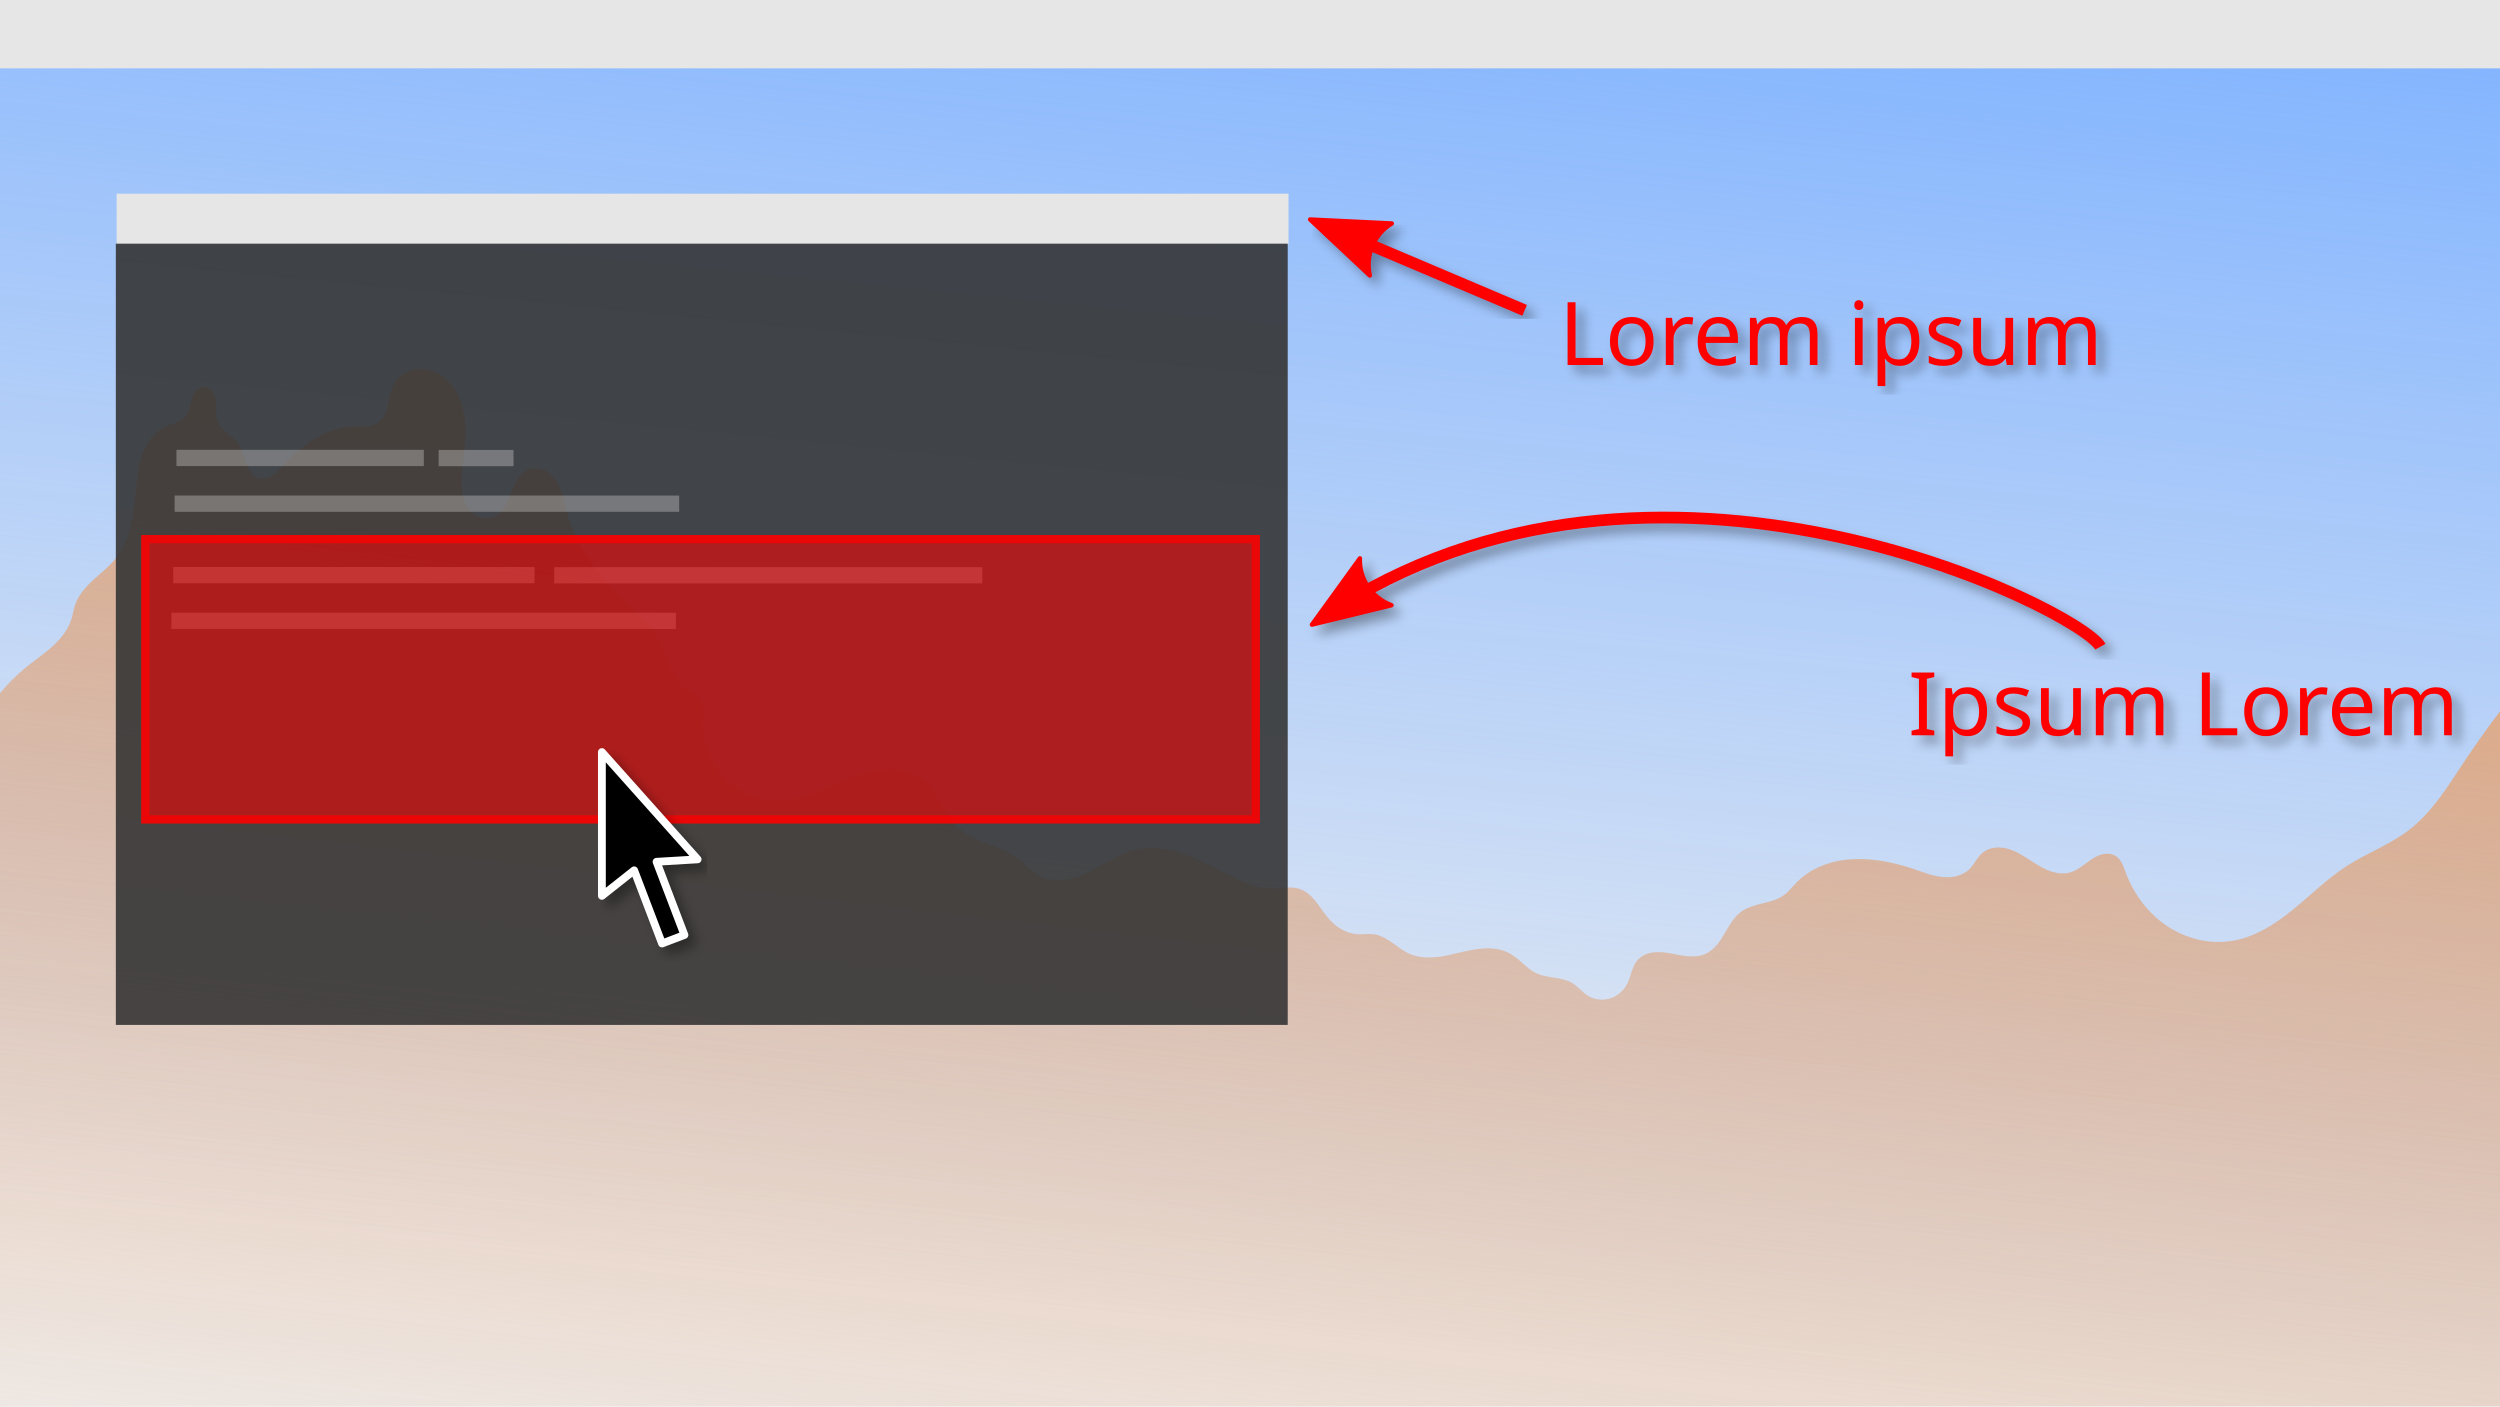
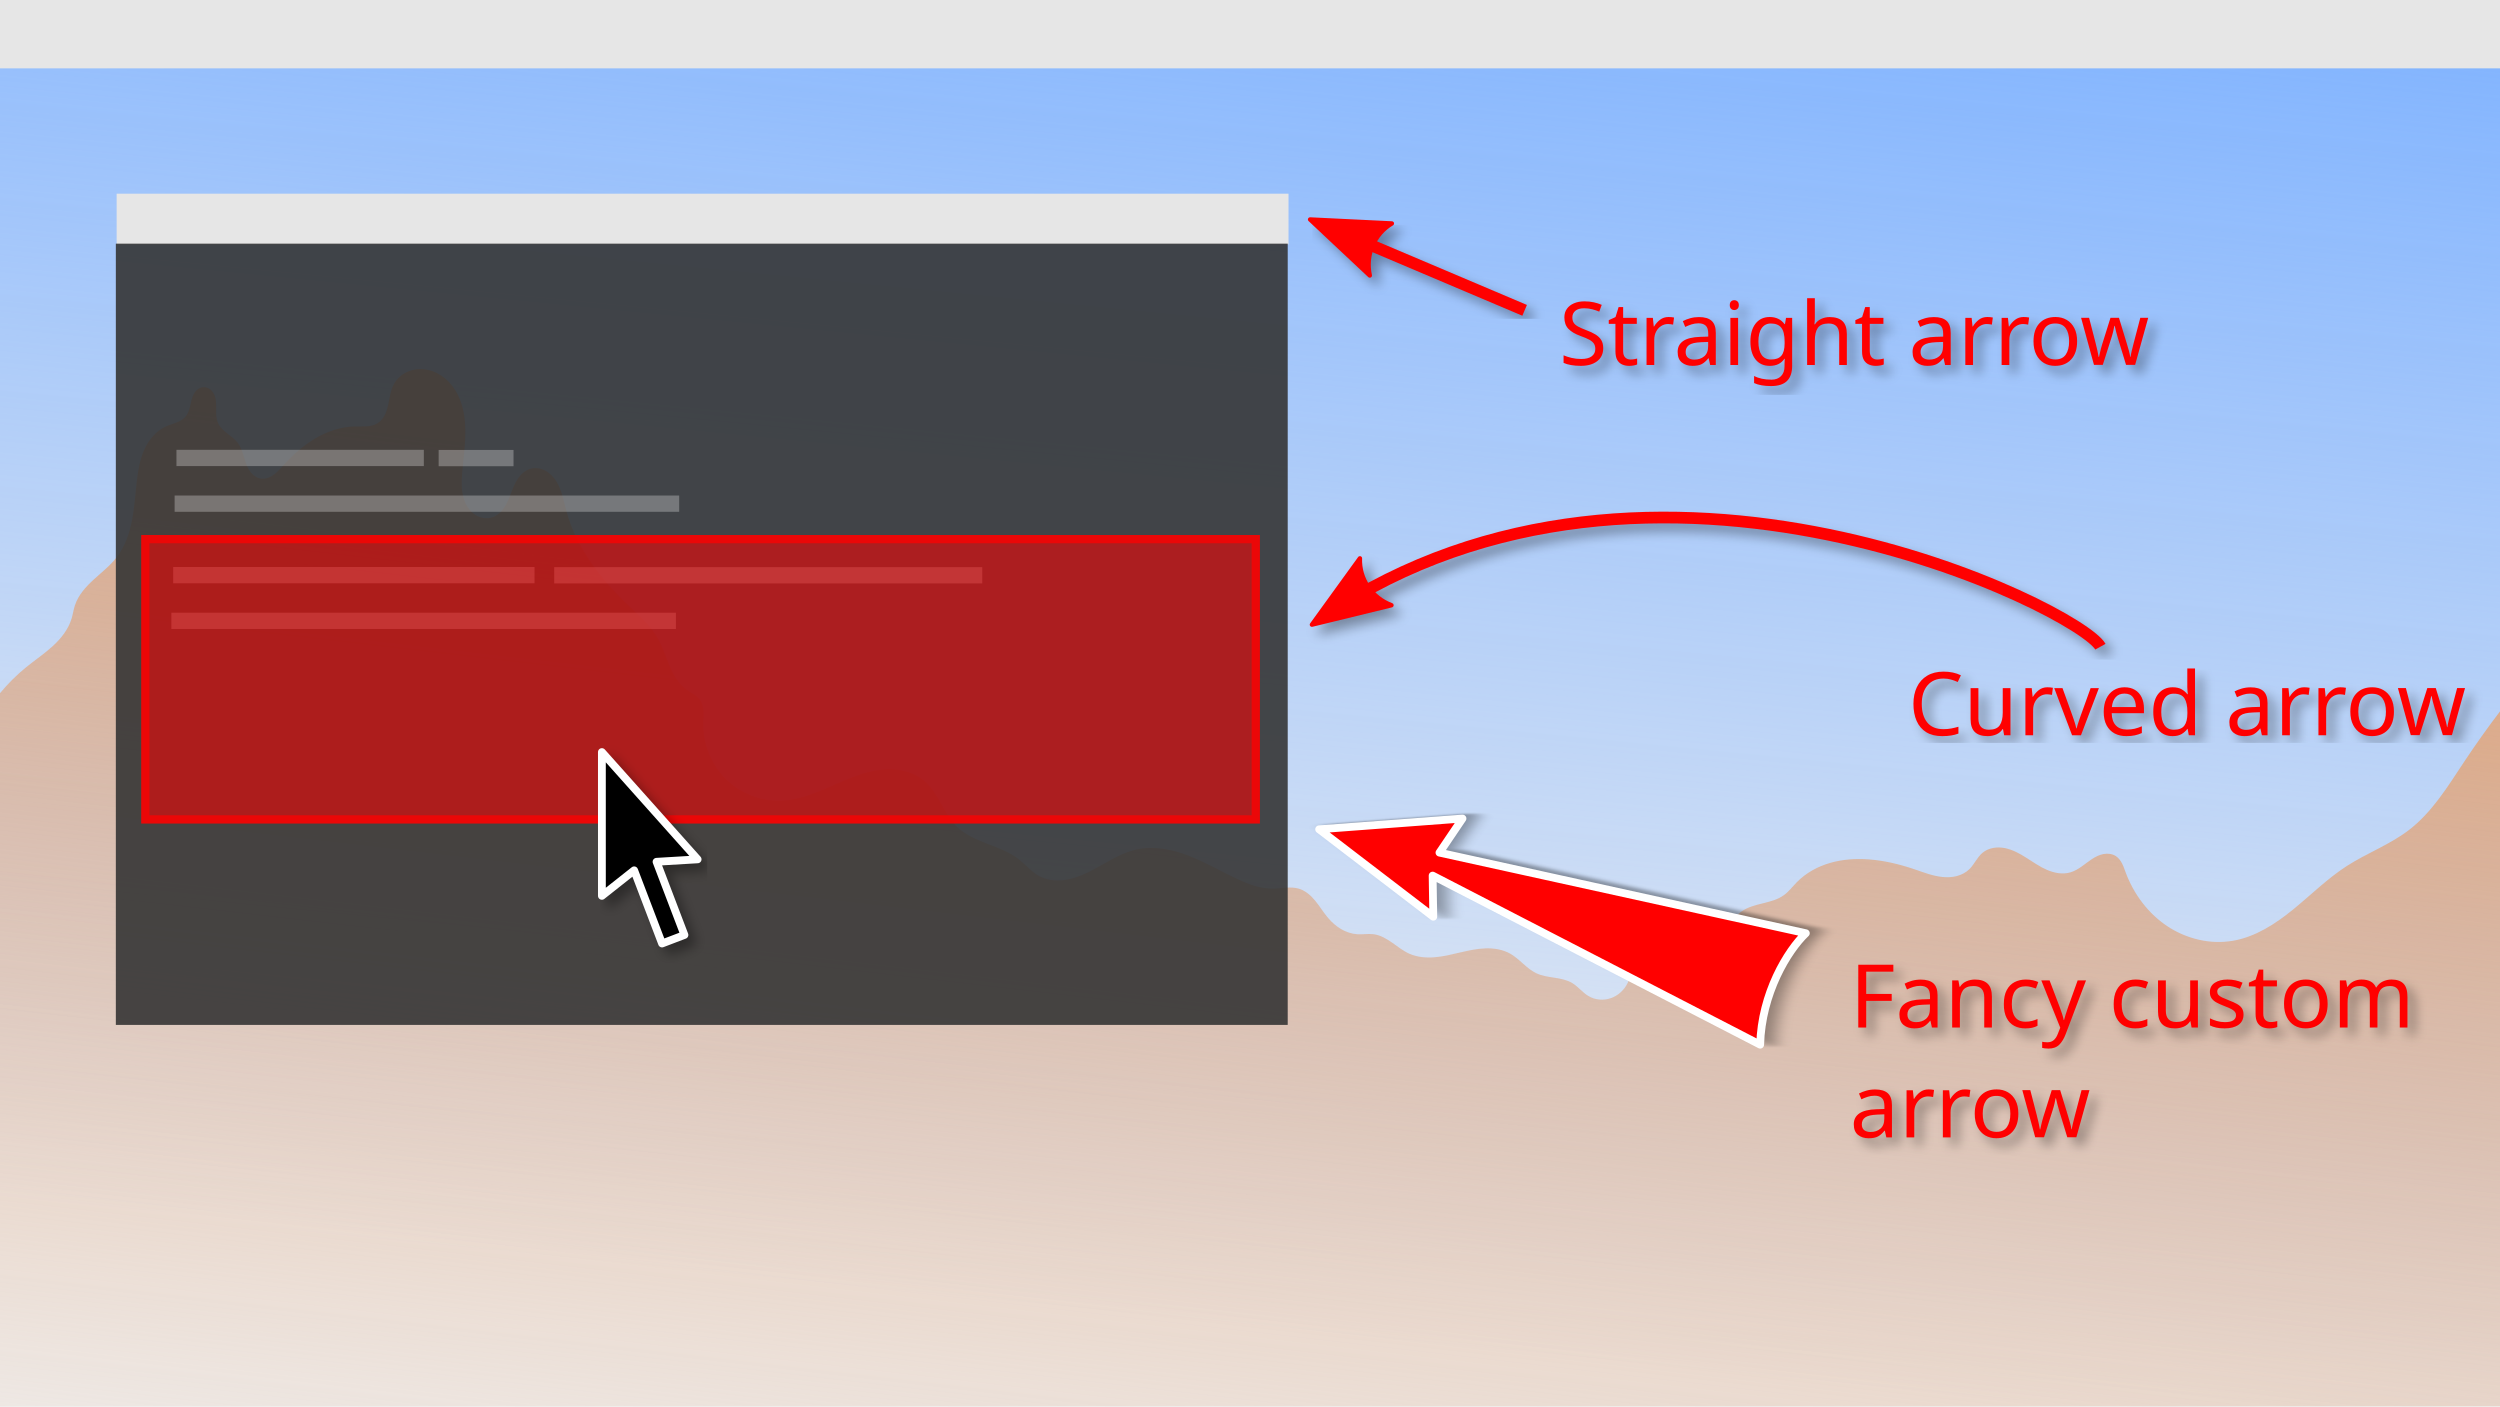
<svg xmlns="http://www.w3.org/2000/svg" xmlns:xlink="http://www.w3.org/1999/xlink" width="1280" height="720" id="svg4152" version="1.1" viewBox="0 0 1280 720">
  <defs id="defs4154">
    <marker orient="auto" refY="0.0" refX="0.0" id="Arrow2Mend" style="overflow:visible;">
      <path id="path4932" style="fill-rule:evenodd;stroke-width:0.625;stroke-linejoin:round;stroke:#ff0000;stroke-opacity:1;fill:#ff0000;fill-opacity:1" d="M 8.719,4.034 L -2.207,0.016 L 8.719,-4.002 C 6.973,-1.63 6.983,1.616 8.719,4.034 z " transform="scale(0.6) rotate(180) translate(0,0)" />
    </marker>
    <marker orient="auto" refY="0.0" refX="0.0" id="Arrow2Lend" style="overflow:visible;">
      <path id="path4926" style="fill-rule:evenodd;stroke-width:0.625;stroke-linejoin:round;stroke:#000000;stroke-opacity:1;fill:#000000;fill-opacity:1" d="M 8.719,4.034 L -2.207,0.016 L 8.719,-4.002 C 6.973,-1.63 6.983,1.616 8.719,4.034 z " transform="scale(1.1) rotate(180) translate(1,0)" />
    </marker>
    <linearGradient id="linearGradient4812">
      <stop style="stop-color:#deaa87;stop-opacity:1;" offset="0" id="stop4814" />
      <stop style="stop-color:#deaa87;stop-opacity:0;" offset="1" id="stop4816" />
    </linearGradient>
    <linearGradient xlink:href="#linearGradient4702" id="linearGradient4710" x1="936.667" y1="453.333" x2="865" y2="1181.667" gradientUnits="userSpaceOnUse" gradientTransform="translate(-1.3505859e-5,-2.7117578e-5)" />
    <linearGradient id="linearGradient4702">
      <stop style="stop-color:#80b3ff;stop-opacity:1;" offset="0" id="stop4704" />
      <stop style="stop-color:#80b3ff;stop-opacity:0;" offset="1" id="stop4706" />
    </linearGradient>
    <linearGradient xlink:href="#linearGradient4812" id="linearGradient4820" x1="828.333" y1="291.149" x2="760" y2="879.482" gradientUnits="userSpaceOnUse" />
    <marker orient="auto" refY="0" refX="0" id="Arrow2Mend-2" style="overflow:visible">
      <path id="path4932-1" style="fill:#ffffff;fill-opacity:1;fill-rule:evenodd;stroke:#000000;stroke-width:0.625;stroke-linejoin:round;stroke-opacity:1" d="M 8.719,4.034 -2.207,0.016 8.719,-4.002 c -1.745,2.372 -1.735,5.617 -6e-7,8.035 z" transform="scale(-0.6,-0.6)" />
    </marker>
    <marker orient="auto" refY="0" refX="0" id="Arrow2Mend-7" style="overflow:visible">
      <path id="path4932-2" style="fill:#ff0000;fill-opacity:1;fill-rule:evenodd;stroke:#ff0000;stroke-width:0.625;stroke-linejoin:round;stroke-opacity:1" d="M 8.719,4.034 -2.207,0.016 8.719,-4.002 c -1.745,2.372 -1.735,5.617 -6e-7,8.035 z" transform="scale(-0.6,-0.6)" />
    </marker>
    <marker orient="auto" refY="0" refX="0" id="Arrow2Mend-3" style="overflow:visible">
      <path id="path4932-9" style="fill:#ffffff;fill-opacity:0.31;fill-rule:evenodd;stroke:#ff0000;stroke-width:0.625;stroke-linejoin:round;stroke-opacity:1" d="M 8.719,4.034 -2.207,0.016 8.719,-4.002 c -1.745,2.372 -1.735,5.617 -6e-7,8.035 z" transform="scale(-0.6,-0.6)" />
    </marker>
    <filter style="color-interpolation-filters:sRGB" id="filter5477-6">
      <feFlood flood-opacity="0.341" flood-color="rgb(0,0,0)" result="flood" id="feFlood5479-8" />
      <feComposite in="flood" in2="SourceGraphic" operator="in" result="composite1" id="feComposite5481-8" />
      <feGaussianBlur in="composite1" stdDeviation="3" result="blur" id="feGaussianBlur5483-3" />
      <feOffset dx="4" dy="4" result="offset" id="feOffset5485-0" />
      <feComposite in="SourceGraphic" in2="offset" operator="over" result="composite2" id="feComposite5487-4" />
    </filter>
+     <filter style="color-interpolation-filters:sRGB" id="filter5477-6-9">
+       <feFlood flood-opacity="0.341" flood-color="rgb(0,0,0)" result="flood" id="feFlood5479-8-1" />
+       <feComposite in="flood" in2="SourceGraphic" operator="in" result="composite1" id="feComposite5481-8-5" />
+       <feGaussianBlur in="composite1" stdDeviation="3" result="blur" id="feGaussianBlur5483-3-3" />
+       <feOffset dx="4" dy="4" result="offset" id="feOffset5485-0-4" />
+       <feComposite in="SourceGraphic" in2="offset" operator="over" result="composite2" id="feComposite5487-4-7" />
+     </filter>
+     <filter style="color-interpolation-filters:sRGB" id="filter5477-6-2">
+       <feFlood flood-opacity="0.341" flood-color="rgb(0,0,0)" result="flood" id="feFlood5479-8-5" />
+       <feComposite in="flood" in2="SourceGraphic" operator="in" result="composite1" id="feComposite5481-8-8" />
+       <feGaussianBlur in="composite1" stdDeviation="3" result="blur" id="feGaussianBlur5483-3-5" />
+       <feOffset dx="4" dy="4" result="offset" id="feOffset5485-0-5" />
+       <feComposite in="SourceGraphic" in2="offset" operator="over" result="composite2" id="feComposite5487-4-2" />
+     </filter>
  </defs>
  <g id="layer1" transform="translate(0,-480)">
    <g id="g4278">
      <g id="g4890">
        <rect style="opacity:1;fill:url(#linearGradient4710);fill-opacity:1;stroke:none;stroke-width:2;stroke-linecap:butt;stroke-linejoin:miter;stroke-miterlimit:4;stroke-dasharray:none;stroke-opacity:1" id="rect4700-7" width="1280" height="720" x="0" y="480" />
        <path style="opacity:1;fill:url(#linearGradient4820);fill-opacity:1;stroke:none;stroke-width:2;stroke-linecap:butt;stroke-linejoin:miter;stroke-miterlimit:4;stroke-dasharray:none;stroke-opacity:1" d="M 215.322 188.965 C 213.21 188.965 211.1 189.342 209.141 190.127 C 206.005 191.382 203.277 193.697 201.666 196.666 C 199.903 199.916 199.536 203.709 198.734 207.318 C 198.334 209.123 197.813 210.915 196.959 212.555 C 196.105 214.194 194.899 215.682 193.334 216.666 C 191.647 217.727 189.631 218.152 187.643 218.289 C 185.655 218.426 183.658 218.294 181.666 218.334 C 174.508 218.478 167.507 220.876 161.348 224.525 C 155.188 228.175 149.824 233.043 145 238.334 C 143.42 240.067 141.873 241.867 139.951 243.211 C 138.99 243.883 137.937 244.435 136.812 244.768 C 135.688 245.1 134.488 245.207 133.334 245 C 131.473 244.667 129.82 243.53 128.602 242.084 C 127.383 240.638 126.563 238.898 125.922 237.119 C 124.64 233.562 123.966 229.668 121.666 226.666 C 120.221 224.78 118.239 223.395 116.367 221.932 C 114.496 220.468 112.653 218.827 111.666 216.666 C 111.065 215.351 110.813 213.9 110.721 212.457 C 110.628 211.014 110.69 209.567 110.691 208.121 C 110.693 206.675 110.632 205.217 110.297 203.811 C 109.962 202.404 109.338 201.04 108.334 200 C 107.697 199.34 106.912 198.82 106.045 198.52 C 105.178 198.219 104.231 198.144 103.334 198.334 C 101.871 198.644 100.617 199.642 99.756 200.865 C 98.895 202.088 98.388 203.526 98.014 204.975 C 97.639 206.423 97.385 207.901 96.969 209.338 C 96.553 210.775 95.962 212.189 95 213.334 C 93.787 214.777 92.064 215.699 90.309 216.387 C 88.553 217.075 86.722 217.565 85 218.334 C 79.885 220.618 76.095 225.252 73.82 230.371 C 71.546 235.49 70.636 241.101 70 246.666 C 69.24 253.315 68.835 260.019 67.549 266.586 C 66.263 273.153 64.035 279.662 60 285 C 56.641 289.443 52.178 292.897 48.066 296.654 C 43.955 300.412 40.046 304.7 38.334 310 C 37.63 312.18 37.318 314.469 36.666 316.666 C 35.015 322.227 31.242 326.938 26.959 330.85 C 22.676 334.762 17.835 338.006 13.334 341.666 C 8.436 345.649 4.002 350.099 0 354.91 L 0 591.58 L 0 720 L 1280 720 L 1280 567.332 L 1280 364.227 C 1273.615 372.618 1267.496 381.214 1261.666 390 C 1253.325 402.571 1245.305 415.819 1233.334 425 C 1223.646 432.431 1211.939 436.735 1201.666 443.334 C 1191.77 449.69 1183.366 458.066 1174.258 465.508 C 1165.15 472.95 1154.92 479.64 1143.334 481.666 C 1131.719 483.697 1119.44 480.722 1109.625 474.188 C 1099.81 467.653 1092.443 457.718 1088.334 446.666 C 1087.759 445.119 1087.242 443.545 1086.486 442.078 C 1085.731 440.611 1084.714 439.238 1083.334 438.334 C 1081.511 437.139 1079.186 436.866 1077.041 437.258 C 1074.897 437.649 1072.908 438.655 1071.082 439.846 C 1069.256 441.037 1067.565 442.421 1065.781 443.674 C 1063.997 444.926 1062.093 446.057 1060 446.666 C 1056.094 447.801 1051.844 447.008 1048.107 445.402 C 1044.37 443.797 1041.026 441.424 1037.592 439.244 C 1034.158 437.064 1030.53 435.034 1026.541 434.238 C 1024.547 433.841 1022.477 433.763 1020.479 434.139 C 1018.48 434.515 1016.554 435.355 1015 436.666 C 1013.637 437.816 1012.591 439.292 1011.59 440.768 C 1010.588 442.243 1009.606 443.75 1008.334 445 C 1006.553 446.75 1004.255 447.932 1001.838 448.557 C 999.42 449.181 996.883 449.264 994.4 449 C 989.435 448.473 984.731 446.597 980 445 C 972.443 442.449 964.622 440.568 956.666 440 C 950.063 439.528 943.352 439.975 936.994 441.818 C 930.636 443.662 924.636 446.941 920 451.666 C 917.795 453.913 915.886 456.491 913.334 458.334 C 910.177 460.614 906.29 461.592 902.508 462.518 C 898.725 463.443 894.838 464.407 891.666 466.666 C 887.761 469.446 885.4 473.843 882.973 477.977 C 881.759 480.043 880.489 482.09 878.932 483.912 C 877.375 485.734 875.513 487.335 873.334 488.334 C 870.568 489.602 867.426 489.843 864.393 489.604 C 861.359 489.364 858.383 488.666 855.387 488.133 C 852.391 487.6 849.323 487.231 846.309 487.65 C 843.294 488.07 840.31 489.351 838.334 491.666 C 836.953 493.284 836.135 495.305 835.471 497.326 C 834.806 499.347 834.266 501.421 833.334 503.334 C 831.604 506.883 828.486 509.763 824.758 511.061 C 821.029 512.358 816.731 512.012 813.334 510 C 810.268 508.184 808.052 505.174 805 503.334 C 802.273 501.69 799.06 501.085 795.914 500.594 C 792.768 500.103 789.552 499.68 786.666 498.334 C 784.141 497.156 781.987 495.324 779.904 493.473 C 777.822 491.622 775.755 489.713 773.334 488.334 C 769.509 486.155 764.992 485.425 760.592 485.562 C 756.192 485.7 751.863 486.66 747.578 487.67 C 743.294 488.68 739 489.749 734.613 490.113 C 730.226 490.478 725.695 490.107 721.666 488.334 C 718.453 486.92 715.69 484.682 712.816 482.666 C 709.943 480.65 706.813 478.796 703.334 478.334 C 700.577 477.968 697.776 478.501 695 478.334 C 692.066 478.157 689.204 477.189 686.666 475.707 C 684.128 474.225 681.905 472.238 680 470 C 677.666 467.258 675.804 464.146 673.531 461.354 C 671.259 458.561 668.452 456.023 665 455 C 662.857 454.365 660.581 454.348 658.352 454.502 C 656.122 454.656 653.901 454.977 651.666 455 C 645.277 455.066 639.121 452.709 633.334 450 C 625.038 446.116 617.106 441.429 608.561 438.129 C 600.015 434.829 590.596 432.96 581.666 435 C 572.923 436.998 565.472 442.507 557.426 446.469 C 553.403 448.45 549.145 450.068 544.693 450.609 C 540.242 451.151 535.563 450.553 531.666 448.334 C 527.888 446.183 525.085 442.686 521.666 440 C 516.948 436.294 511.191 434.223 505.594 432.064 C 499.996 429.906 494.309 427.509 490 423.334 C 486.552 419.993 484.196 415.713 481.83 411.535 C 479.464 407.358 476.972 403.133 473.334 400 C 468.446 395.789 461.835 393.931 455.383 393.936 C 448.931 393.94 442.592 395.677 436.561 397.969 C 430.529 400.26 424.726 403.112 418.725 405.48 C 412.723 407.849 406.447 409.746 400 410 C 389.441 410.415 378.8 406.178 371.35 398.684 C 363.9 391.189 359.73 380.564 360 370 C 360.051 367.996 360.253 365.989 360.127 363.988 C 360.001 361.987 359.518 359.952 358.334 358.334 C 357.509 357.206 356.382 356.334 355.211 355.572 C 354.039 354.81 352.806 354.143 351.666 353.334 C 347.454 350.345 344.794 345.644 342.783 340.887 C 340.772 336.129 339.258 331.133 336.666 326.666 C 332.901 320.177 327.093 315.18 321.666 310 C 307.559 296.533 295.12 280.485 290 261.666 C 288.606 256.542 287.723 251.154 284.947 246.627 C 283.559 244.363 281.689 242.35 279.361 241.072 C 277.034 239.794 274.227 239.299 271.666 240 C 268.991 240.733 266.785 242.694 265.215 244.98 C 263.645 247.267 262.636 249.883 261.643 252.473 C 260.649 255.062 259.645 257.681 258.086 259.975 C 256.526 262.268 254.334 264.243 251.666 265 C 249.035 265.747 246.126 265.226 243.77 263.838 C 241.413 262.45 239.592 260.248 238.41 257.781 C 236.047 252.848 236.198 247.116 236.666 241.666 C 237.244 234.935 238.23 228.228 238.27 221.473 C 238.309 214.717 237.35 207.814 234.256 201.809 C 232.709 198.806 230.634 196.06 228.059 193.875 C 225.483 191.69 222.4 190.077 219.098 189.367 C 217.859 189.101 216.59 188.965 215.322 188.965 z " transform="translate(0,480)" id="rect4700" />
        <rect style="opacity:1;fill:#e6e6e6;fill-opacity:1;stroke:none;stroke-width:2;stroke-linecap:butt;stroke-linejoin:miter;stroke-miterlimit:4;stroke-dasharray:none;stroke-opacity:1" id="rect4800" width="1280" height="36" x="0" y="479" />
      </g>
      <g id="g8025">
        <rect style="opacity:1;fill:#e6e6e6;fill-opacity:1;stroke:none;stroke-width:2;stroke-linecap:butt;stroke-linejoin:miter;stroke-miterlimit:4;stroke-dasharray:none;stroke-opacity:1" id="rect4822" width="600" height="26" x="59.723" y="579.168" />
        <rect style="opacity:0.894;fill:#333333;fill-opacity:1;stroke:none;stroke-width:2;stroke-linecap:butt;stroke-linejoin:miter;stroke-miterlimit:4;stroke-dasharray:none;stroke-opacity:1" id="rect4824" width="600" height="400" x="59.306" y="604.751" />
        <rect style="opacity:0.894;fill:#ffffff;fill-opacity:0.31;stroke:none;stroke-width:6;stroke-linecap:butt;stroke-linejoin:miter;stroke-miterlimit:4;stroke-dasharray:none;stroke-opacity:1" id="rect7797" width="126.667" height="8.333" x="90.338" y="710.305" />
        <rect y="710.376" x="224.588" height="8.333" width="38.333" id="rect7808" style="opacity:0.894;fill:#ffffff;fill-opacity:0.31;stroke:none;stroke-width:6;stroke-linecap:butt;stroke-linejoin:miter;stroke-miterlimit:4;stroke-dasharray:none;stroke-opacity:1" />
        <rect style="opacity:0.894;fill:#ffffff;fill-opacity:0.31;stroke:none;stroke-width:6;stroke-linecap:butt;stroke-linejoin:miter;stroke-miterlimit:4;stroke-dasharray:none;stroke-opacity:1" id="rect7810" width="258.333" height="8.333" x="89.404" y="733.709" />
        <rect y="770.305" x="88.671" height="8.333" width="185" id="rect8017" style="opacity:0.894;fill:#ffffff;fill-opacity:0.31;stroke:none;stroke-width:6;stroke-linecap:butt;stroke-linejoin:miter;stroke-miterlimit:4;stroke-dasharray:none;stroke-opacity:1" />
        <rect style="opacity:0.894;fill:#ffffff;fill-opacity:0.31;stroke:none;stroke-width:6;stroke-linecap:butt;stroke-linejoin:miter;stroke-miterlimit:4;stroke-dasharray:none;stroke-opacity:1" id="rect8019" width="219.167" height="8.333" x="283.755" y="770.376" />
        <rect y="793.709" x="87.737" height="8.333" width="258.333" id="rect8021" style="opacity:0.894;fill:#ffffff;fill-opacity:0.31;stroke:none;stroke-width:6;stroke-linecap:butt;stroke-linejoin:miter;stroke-miterlimit:4;stroke-dasharray:none;stroke-opacity:1" />
      </g>
    </g>
    <path style="fill:none;fill-rule:evenodd;stroke:#ff0000;stroke-width:6;stroke-linecap:butt;stroke-linejoin:miter;stroke-miterlimit:4;stroke-dasharray:none;stroke-opacity:1;marker-end:url(#Arrow2Mend);filter:url(#filter5477-6);fill-opacity:0.31" d="M 780.61,638.896 678.108,595.424" id="path4899" />
    <path style="fill:none;fill-rule:evenodd;stroke:#ff0000;stroke-width:6;stroke-linecap:butt;stroke-linejoin:miter;stroke-miterlimit:4;stroke-dasharray:none;stroke-opacity:1;marker-end:url(#Arrow2Mend-7);filter:url(#filter5477-6)" d="M 1075.4,811.12 C 1064.97,792.213 846.458,682.255 678.27,795.343" id="path4899-7" />
    <text xml:space="preserve" style="font-style:normal;font-weight:normal;font-size:40px;line-height:125%;font-family:sans-serif;letter-spacing:0px;word-spacing:0px;fill:#ff0000;fill-opacity:1;stroke:none;stroke-width:1px;stroke-linecap:butt;stroke-linejoin:miter;stroke-opacity:1;filter:url(#filter5477-6)" x="798.254" y="666.871" id="text7613">
-       <tspan id="tspan7615" x="798.254" y="666.871" style="font-style:normal;font-variant:normal;font-weight:normal;font-stretch:normal;font-size:45px;font-family:'Indie Flower';-inkscape-font-specification:'Indie Flower'">Lorem ipsum</tspan>
+       <tspan id="tspan7615" x="798.254" y="666.871" style="font-style:normal;font-variant:normal;font-weight:normal;font-stretch:normal;font-size:45px;font-family:'Indie Flower';-inkscape-font-specification:'Indie Flower'">Straight arrow</tspan>
    </text>
    <text xml:space="preserve" style="font-style:normal;font-weight:normal;font-size:40px;line-height:125%;font-family:sans-serif;letter-spacing:0px;word-spacing:0px;fill:#ff0000;fill-opacity:1;stroke:none;stroke-width:1px;stroke-linecap:butt;stroke-linejoin:miter;stroke-opacity:1;filter:url(#filter5477-6)" x="976.933" y="856.451" id="text7613-8">
-       <tspan id="tspan7615-5" x="976.933" y="856.451" style="font-style:normal;font-variant:normal;font-weight:normal;font-stretch:normal;font-size:45px;font-family:'Indie Flower';-inkscape-font-specification:'Indie Flower'">Ipsum Lorem</tspan>
+       <tspan id="tspan7615-5" x="976.933" y="856.451" style="font-style:normal;font-variant:normal;font-weight:normal;font-stretch:normal;font-size:45px;font-family:'Indie Flower';-inkscape-font-specification:'Indie Flower'">Curved arrow</tspan>
    </text>
    <rect style="opacity:0.894;fill:#ff0000;fill-opacity:0.627;stroke:#ff0000;stroke-width:4.231;stroke-linecap:butt;stroke-linejoin:miter;stroke-miterlimit:4;stroke-dasharray:none;stroke-opacity:1;" id="rect7812" width="567.812" height="143.548" x="74.362" y="756.019" transform="matrix(1.001288,0,0,0.9997443,-0.04467898,0.2116706)" />
-     <path style="opacity:1;fill:#000000;fill-opacity:1;stroke:#ffffff;stroke-width:4;stroke-linecap:square;stroke-linejoin:round;stroke-miterlimit:4;stroke-dasharray:none;stroke-dashoffset:0;stroke-opacity:1;filter:url(#filter5477-6)" d="m 308.167,865.064 0.008,73.609 16.511,-13.066 14.286,37.465 11.465,-4.372 -14.286,-37.466 21.031,-1.249 -49.016,-54.922 z" id="rect6871" />
+     <path style="opacity:1;fill:#000000;fill-opacity:1;stroke:#ffffff;stroke-width:4;stroke-linecap:square;stroke-linejoin:round;stroke-miterlimit:4;stroke-dasharray:none;stroke-dashoffset:0;stroke-opacity:1;filter:url(#filter5477-6)" d="m 308.167,865.064 0.008,73.609 16.511,-13.066 14.286,37.465 11.465,-4.372 -14.286,-37.466 21.031,-1.249 z" id="rect6871" />
+     <path style="opacity:1;fill:#ff0000;fill-opacity:1;stroke:#ffffff;stroke-width:4;stroke-linecap:square;stroke-linejoin:round;stroke-miterlimit:4;stroke-dasharray:none;stroke-dashoffset:0;stroke-opacity:1;filter:url(#filter5477-6-9)" d="m 832.86,907.928 0.008,73.609 16.511,-13.066 33.245,185.773 c 21.244,-15.399 46.769,-18.153 59.52,-16.128 l -81.301,-174.017 21.031,-1.249 z" id="rect6871-7" transform="matrix(0.6080697,-0.7938836,0.7938836,0.6080697,-551.8274,1013.716)" />
+     <text xml:space="preserve" style="font-style:normal;font-weight:normal;font-size:40px;line-height:125%;font-family:sans-serif;letter-spacing:0px;word-spacing:0px;fill:#ff0000;fill-opacity:1;stroke:none;stroke-width:1px;stroke-linecap:butt;stroke-linejoin:miter;stroke-opacity:1;filter:url(#filter5477-6-2)" x="947.083" y="1006.085" id="text7613-8-2">
+       <tspan id="tspan7615-5-4" x="947.083" y="1006.085" style="font-style:normal;font-variant:normal;font-weight:normal;font-stretch:normal;font-size:45px;font-family:'Indie Flower';-inkscape-font-specification:'Indie Flower';fill:#ff0000">Fancy custom</tspan>
+       <tspan x="947.083" y="1062.335" style="font-style:normal;font-variant:normal;font-weight:normal;font-stretch:normal;font-size:45px;font-family:'Indie Flower';-inkscape-font-specification:'Indie Flower';fill:#ff0000" id="tspan4465">arrow</tspan>
+     </text>
  </g>
</svg>
